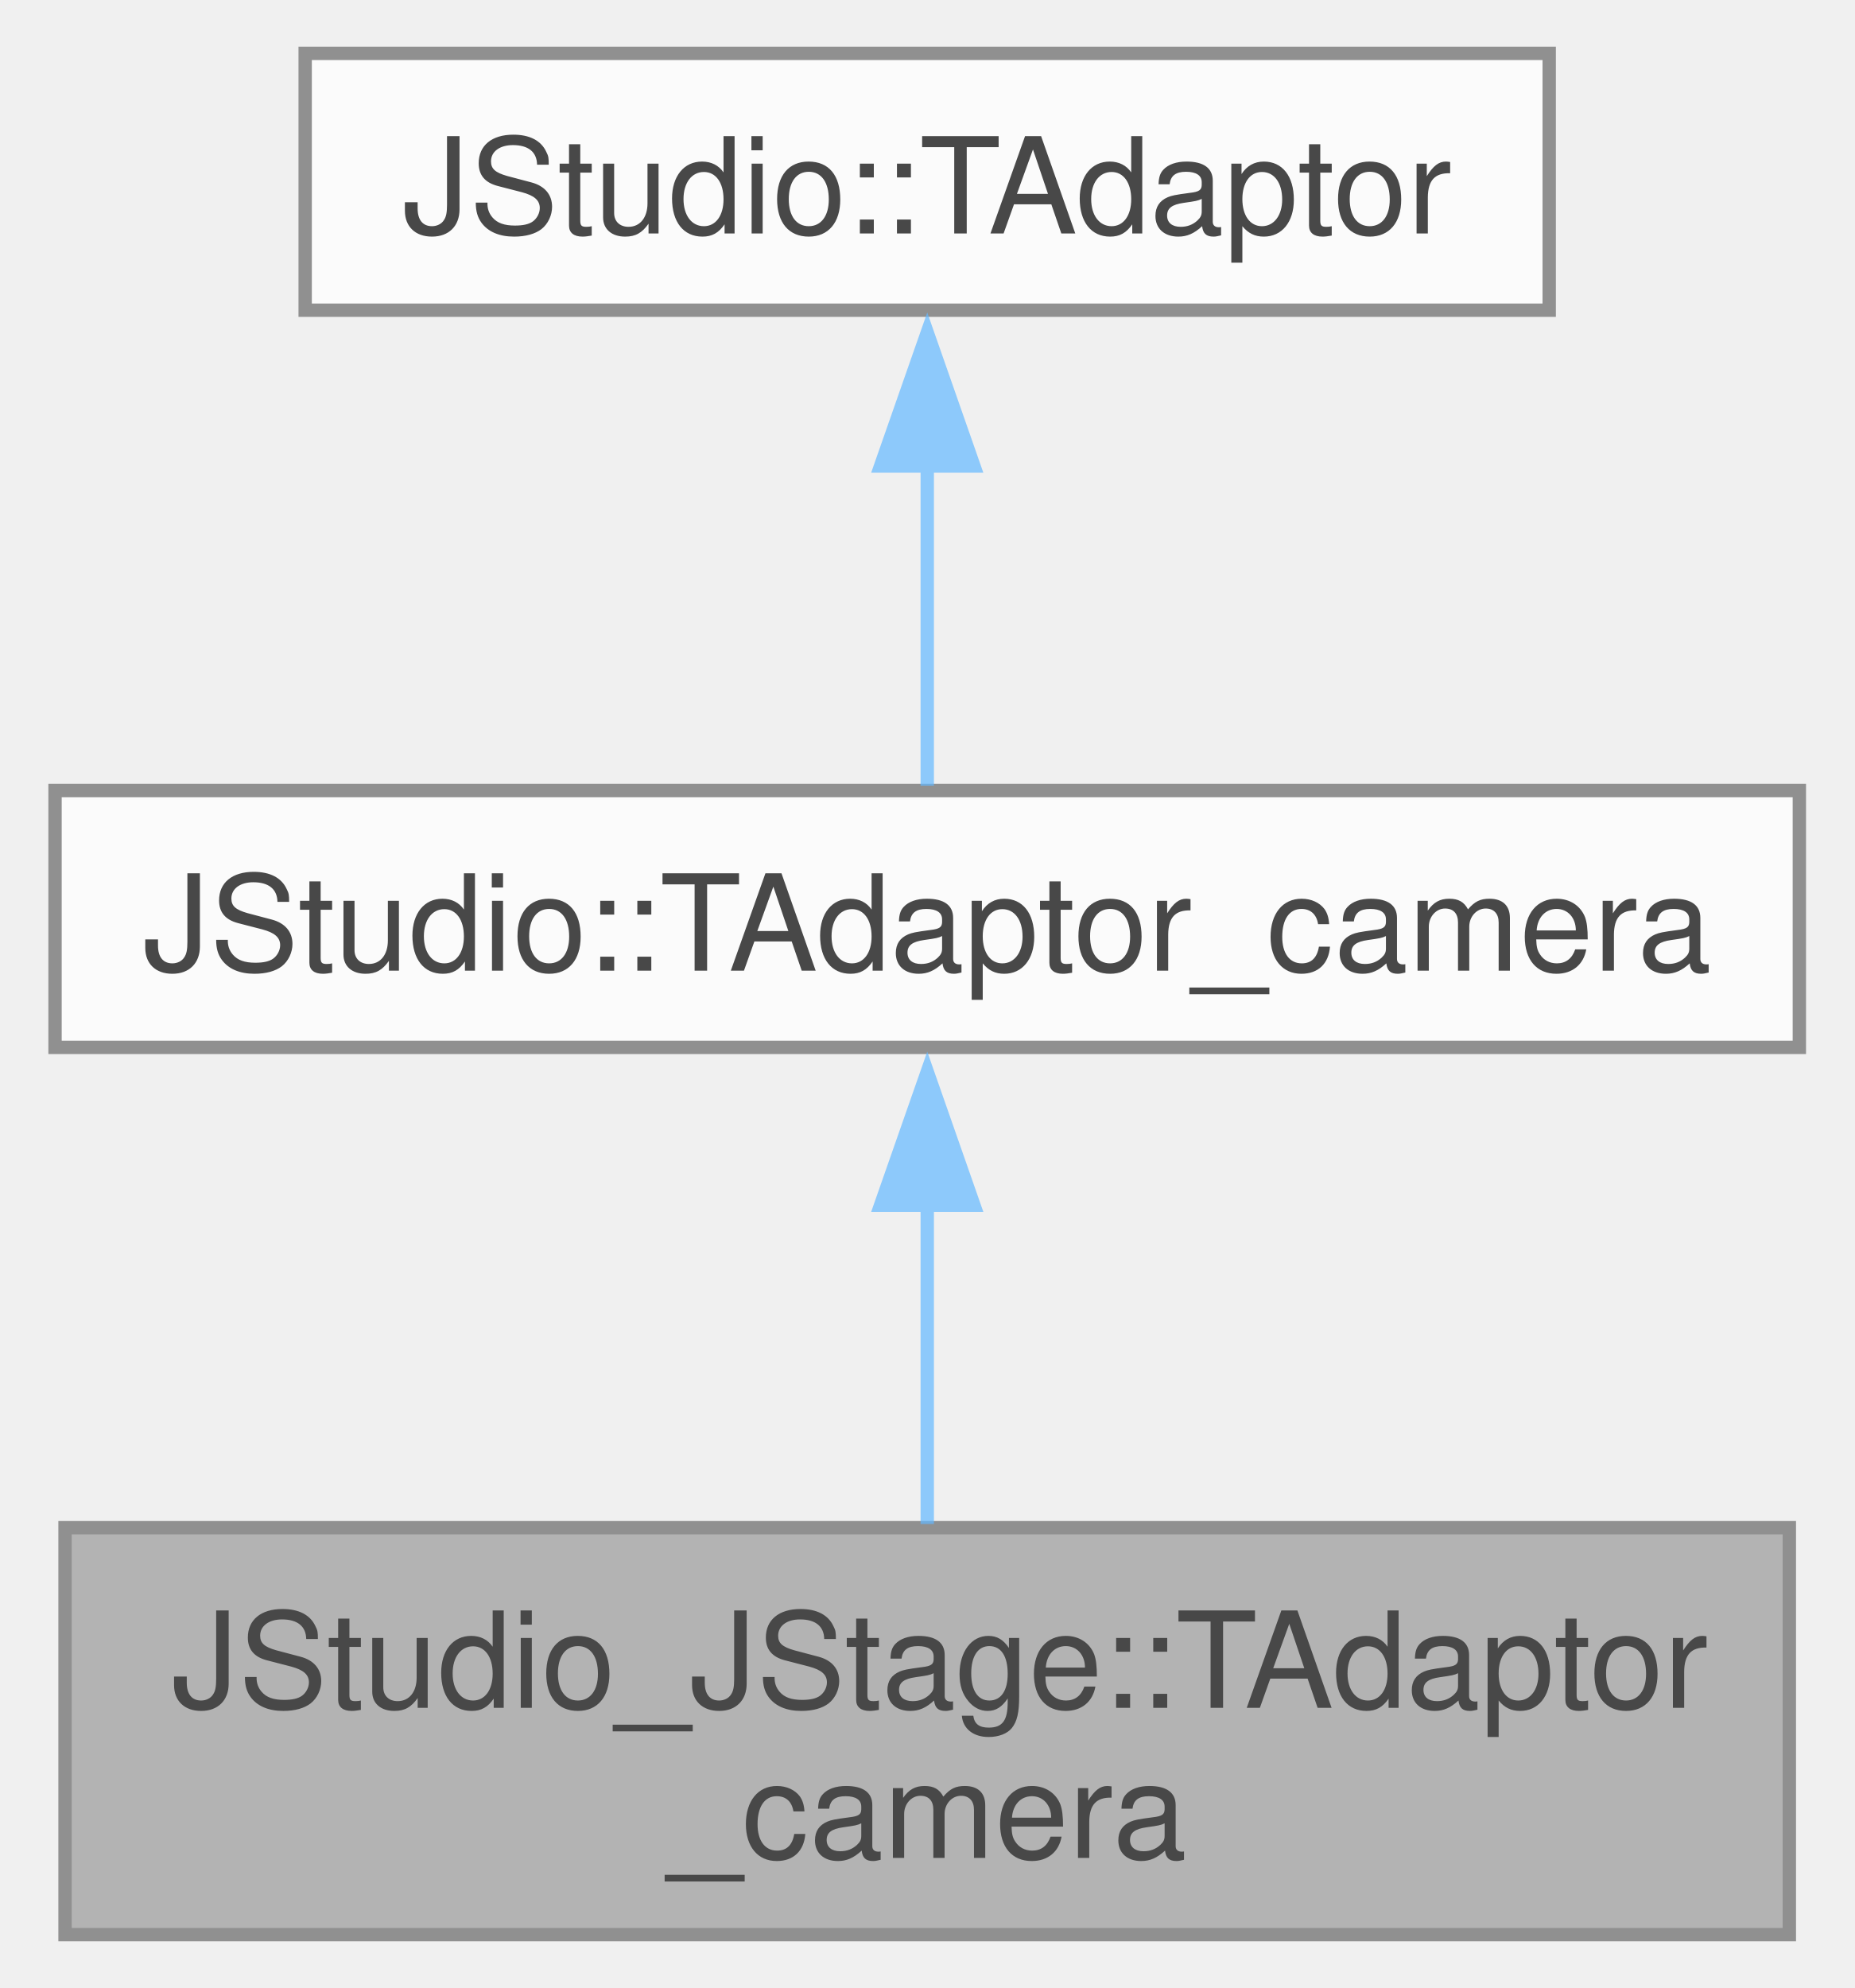
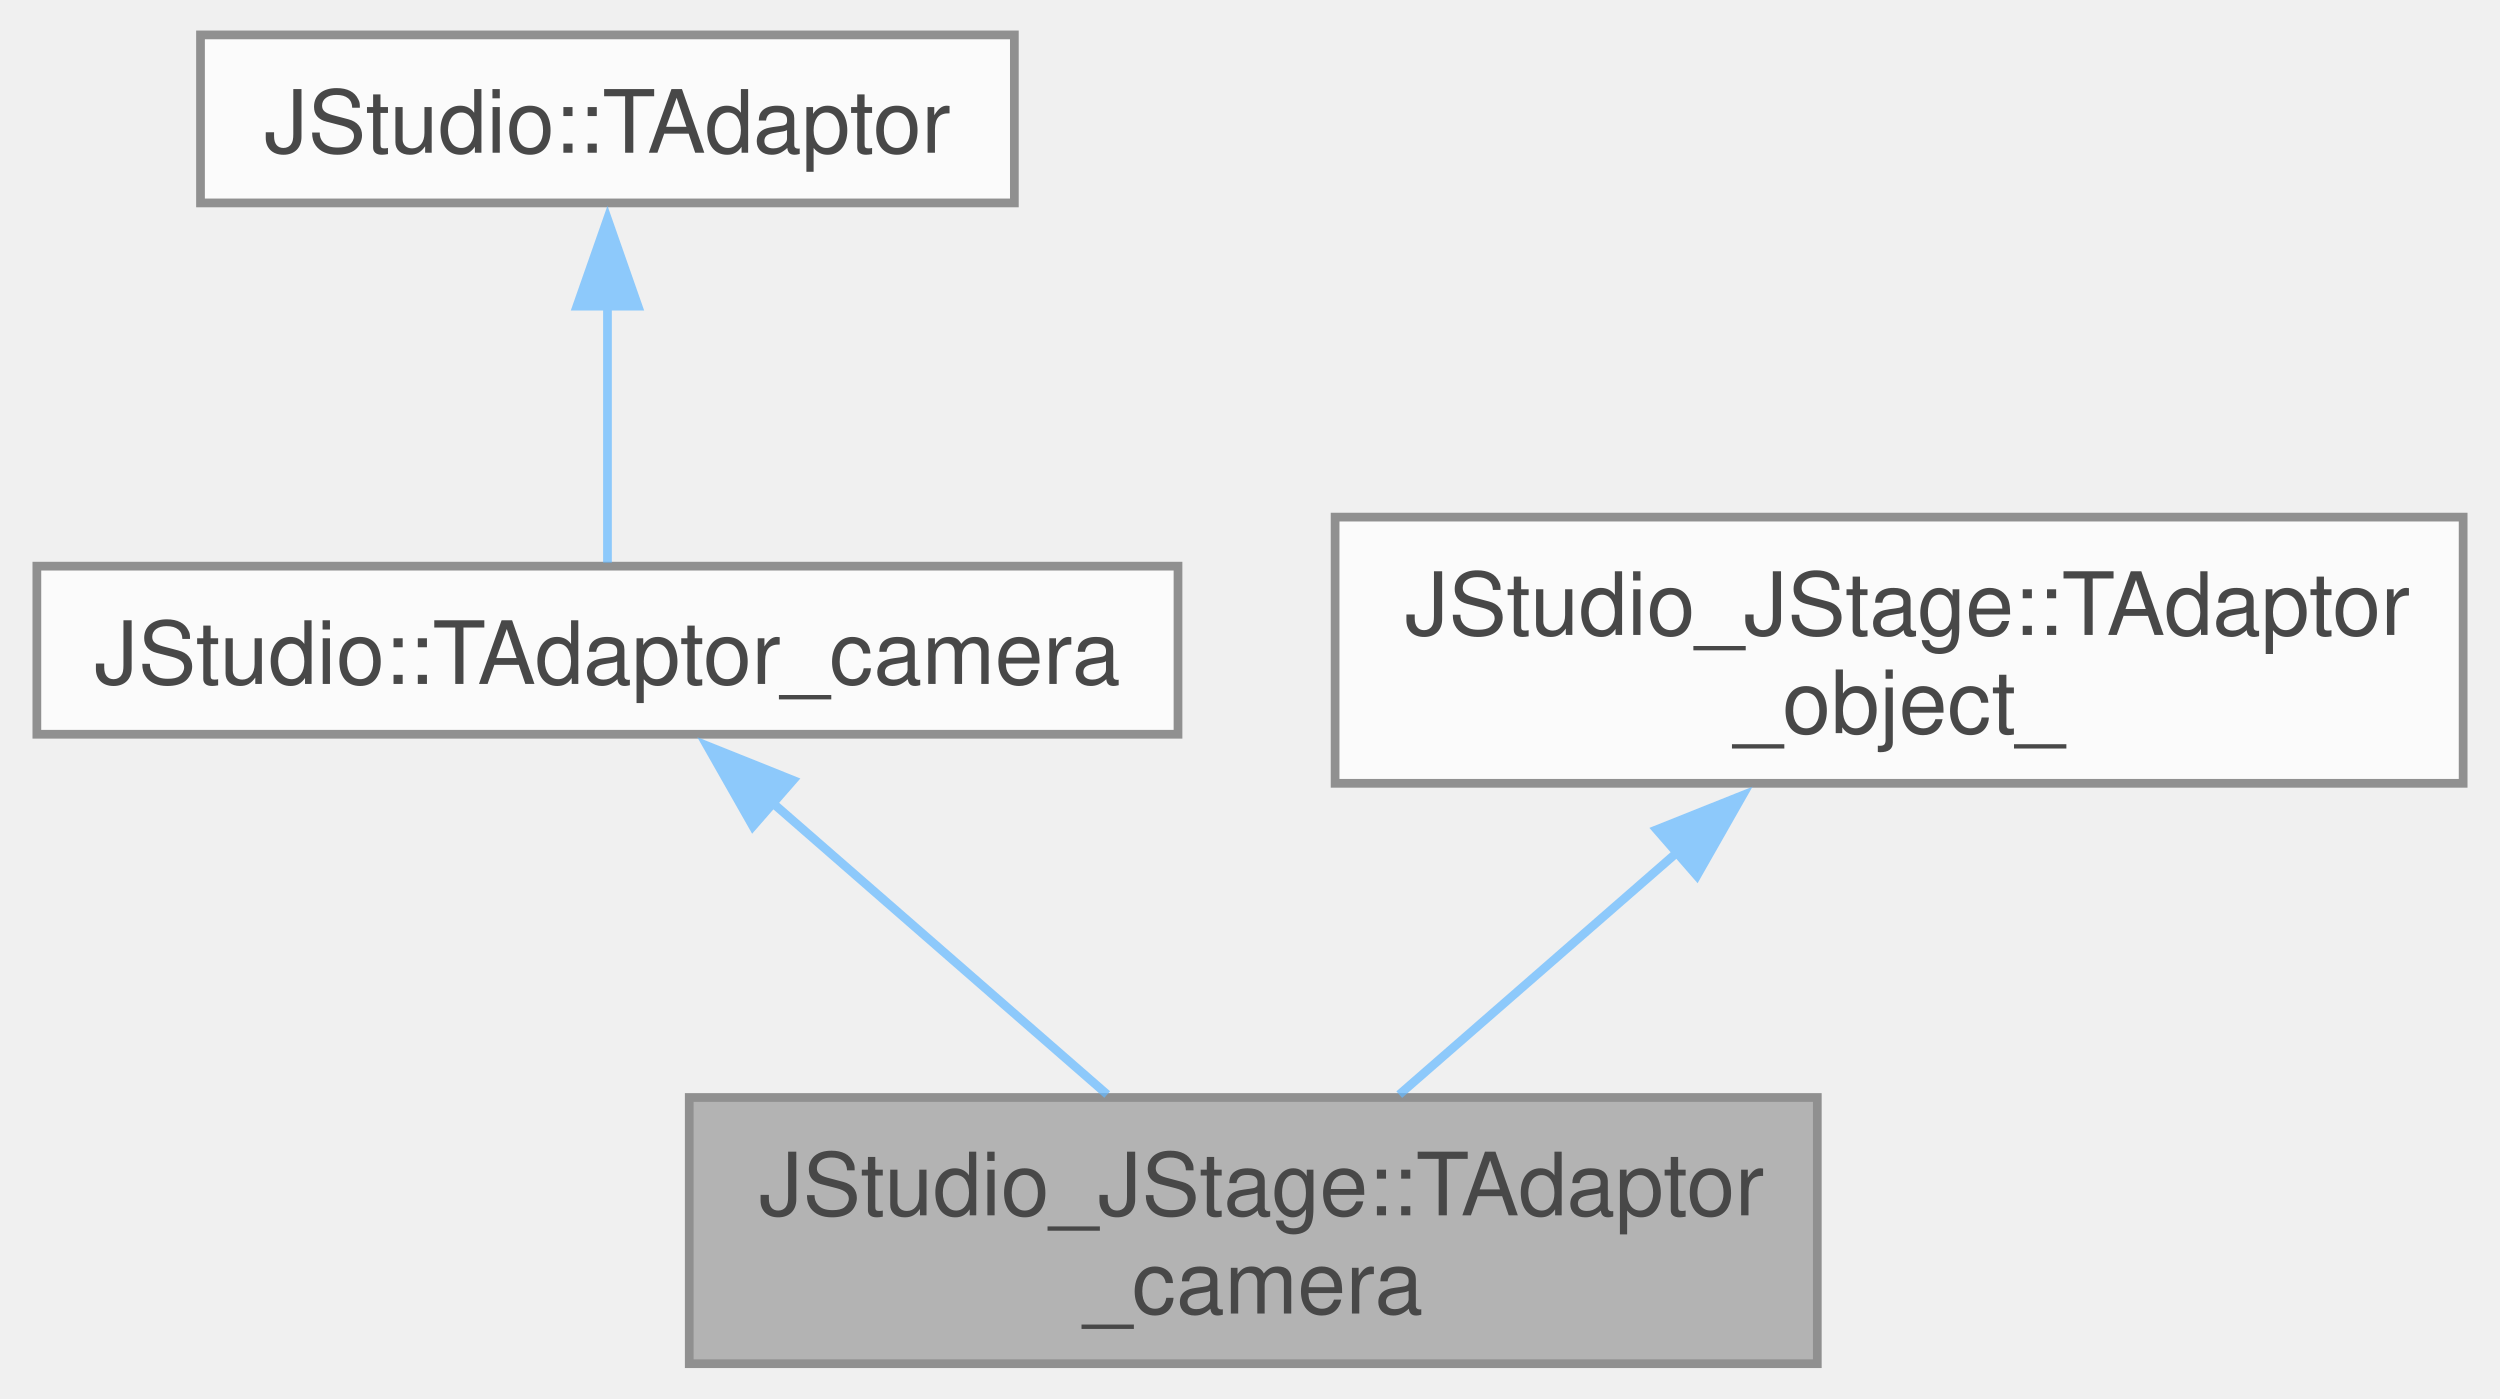
- <svg xmlns="http://www.w3.org/2000/svg" xmlns:xlink="http://www.w3.org/1999/xlink" width="139pt" height="149pt" viewBox="0.00 0.00 138.75 149.00">
+ <svg xmlns="http://www.w3.org/2000/svg" xmlns:xlink="http://www.w3.org/1999/xlink" width="286pt" height="160pt" viewBox="0.00 0.00 286.00 160.25">
  <svg id="main" version="1.1" xml:space="preserve">
    <style type="text/css">
.node, .edge {opacity: 0.7;}
.node.selected, .edge.selected {opacity: 1;}
.edge:hover path { stroke: red; }
.edge:hover polygon { stroke: red; fill: red; }
</style>
    <svg id="graph" class="graph">
-       <g id="graph0" class="graph" transform="scale(1 1) rotate(0) translate(4 145)">
+       <g id="graph0" class="graph" transform="scale(1 1) rotate(0) translate(4 156.25)">
        <g id="Node000001" class="node">
          <g id="a_Node000001">
            <a xlink:title=" ">
-               <polygon fill="#999999" stroke="#666666" points="130,-30.5 0.75,-30.5 0.75,0 130,0 130,-30.5" />
-               <text text-anchor="start" x="8.75" y="-17" font-family="Helvetica,sans-Serif" font-size="10.00">JStudio_JStage::TAdaptor</text>
-               <text text-anchor="middle" x="65.38" y="-5.75" font-family="Helvetica,sans-Serif" font-size="10.00">_camera</text>
+               <polygon fill="#999999" stroke="#666666" points="204,-30.5 74.75,-30.5 74.75,0 204,0 204,-30.5" />
+               <text text-anchor="start" x="82.75" y="-17" font-family="Helvetica,sans-Serif" font-size="10.00">JStudio_JStage::TAdaptor</text>
+               <text text-anchor="middle" x="139.38" y="-5.75" font-family="Helvetica,sans-Serif" font-size="10.00">_camera</text>
            </a>
          </g>
        </g>
        <g id="Node000002" class="node">
          <g id="a_Node000002">
            <a xlink:href="structJStudio_1_1TAdaptor__camera.html" target="_top" xlink:title=" ">
-               <polygon fill="white" stroke="#666666" points="130.75,-85.75 0,-85.75 0,-66.5 130.75,-66.5 130.75,-85.75" />
-               <text text-anchor="middle" x="65.38" y="-72.25" font-family="Helvetica,sans-Serif" font-size="10.00">JStudio::TAdaptor_camera</text>
+               <polygon fill="white" stroke="#666666" points="130.75,-91.38 0,-91.38 0,-72.12 130.75,-72.12 130.75,-91.38" />
+               <text text-anchor="middle" x="65.38" y="-77.88" font-family="Helvetica,sans-Serif" font-size="10.00">JStudio::TAdaptor_camera</text>
            </a>
          </g>
        </g>
        <g id="edge1_Node000001_Node000002" class="edge">
          <g id="a_edge1_Node000001_Node000002">
            <a xlink:title=" ">
-               <path fill="none" stroke="#63b8ff" d="M65.38,-54.92C65.38,-46.99 65.38,-38.06 65.38,-30.78" />
-               <polygon fill="#63b8ff" stroke="#63b8ff" points="61.88,-54.67 65.38,-64.67 68.88,-54.67 61.88,-54.67" />
+               <path fill="none" stroke="#63b8ff" d="M84.32,-64.24C96.15,-53.92 111.25,-40.77 122.64,-30.84" />
+               <polygon fill="#63b8ff" stroke="#63b8ff" points="82.04,-61.58 76.81,-70.79 86.64,-66.85 82.04,-61.58" />
            </a>
          </g>
        </g>
        <g id="Node000003" class="node">
          <g id="a_Node000003">
            <a xlink:href="structJStudio_1_1TAdaptor.html" target="_top" xlink:title=" ">
-               <polygon fill="white" stroke="#666666" points="112,-141 18.75,-141 18.75,-121.75 112,-121.75 112,-141" />
-               <text text-anchor="middle" x="65.38" y="-127.5" font-family="Helvetica,sans-Serif" font-size="10.00">JStudio::TAdaptor</text>
+               <polygon fill="white" stroke="#666666" points="112,-152.25 18.75,-152.25 18.75,-133 112,-133 112,-152.25" />
+               <text text-anchor="middle" x="65.38" y="-138.75" font-family="Helvetica,sans-Serif" font-size="10.00">JStudio::TAdaptor</text>
            </a>
          </g>
        </g>
        <g id="edge2_Node000002_Node000003" class="edge">
          <g id="a_edge2_Node000002_Node000003">
            <a xlink:title=" ">
-               <path fill="none" stroke="#63b8ff" d="M65.38,-110.13C65.38,-101.84 65.38,-92.67 65.38,-86.11" />
-               <polygon fill="#63b8ff" stroke="#63b8ff" points="61.88,-110.07 65.38,-120.07 68.88,-110.07 61.88,-110.07" />
+               <path fill="none" stroke="#63b8ff" d="M65.38,-121.2C65.38,-111.17 65.38,-99.58 65.38,-91.78" />
+               <polygon fill="#63b8ff" stroke="#63b8ff" points="61.88,-121.17 65.38,-131.17 68.88,-121.17 61.88,-121.17" />
+             </a>
+           </g>
+         </g>
+         <g id="Node000004" class="node">
+           <g id="a_Node000004">
+             <a xlink:href="structJStudio__JStage_1_1TAdaptor__object__.html" target="_top" xlink:title=" ">
+               <polygon fill="white" stroke="#666666" points="278,-97 148.75,-97 148.75,-66.5 278,-66.5 278,-97" />
+               <text text-anchor="start" x="156.75" y="-83.5" font-family="Helvetica,sans-Serif" font-size="10.00">JStudio_JStage::TAdaptor</text>
+               <text text-anchor="middle" x="213.38" y="-72.25" font-family="Helvetica,sans-Serif" font-size="10.00">_object_</text>
+             </a>
+           </g>
+         </g>
+         <g id="edge3_Node000001_Node000004" class="edge">
+           <g id="a_edge3_Node000001_Node000004">
+             <a xlink:title=" ">
+               <path fill="none" stroke="#63b8ff" d="M188.12,-58.74C177.55,-49.53 165.55,-39.06 156.1,-30.83" />
+               <polygon fill="#63b8ff" stroke="#63b8ff" points="185.6,-61.19 195.44,-65.12 190.2,-55.91 185.6,-61.19" />
            </a>
          </g>
        </g>
      </g>
    </svg>
  </svg>
  <style type="text/css">

[data-mouse-over-selected='false'] { opacity: 0.7; }
[data-mouse-over-selected='true']  { opacity: 1.0; }

</style>
</svg>
